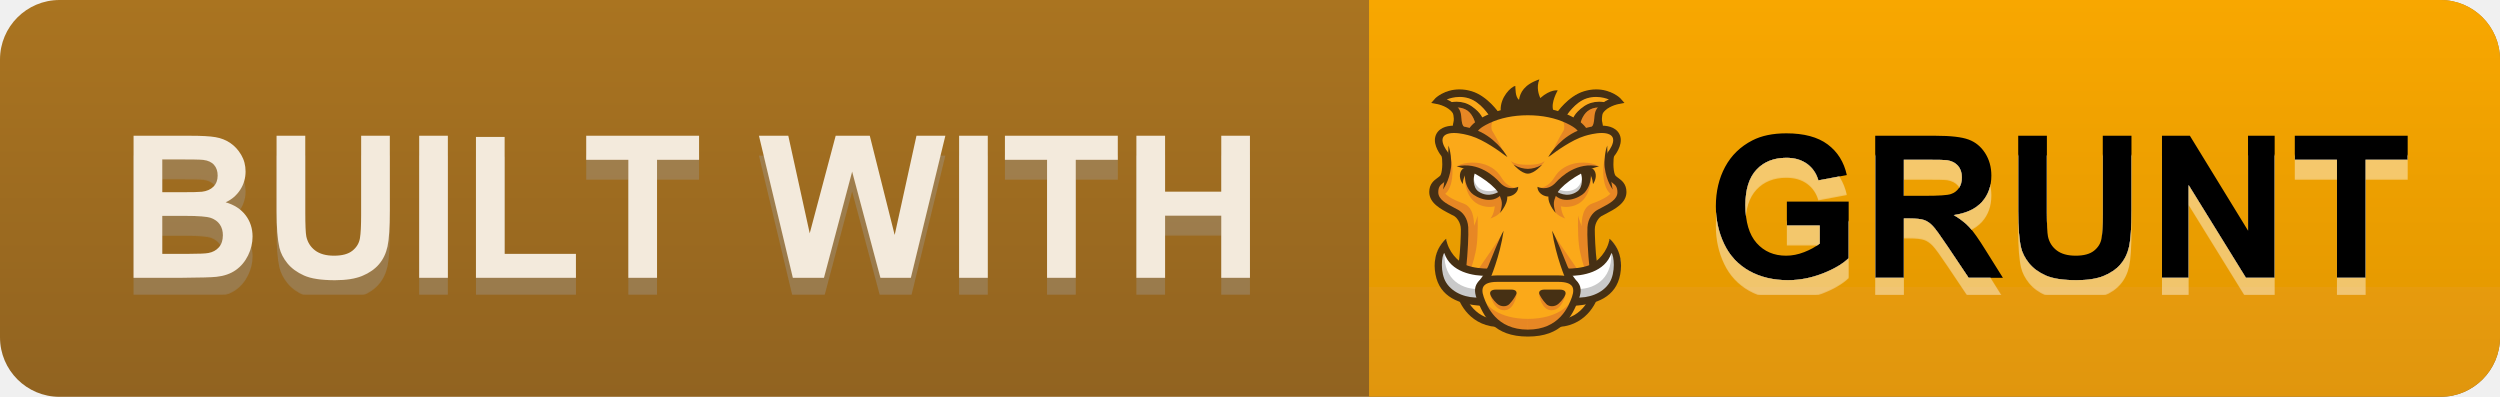
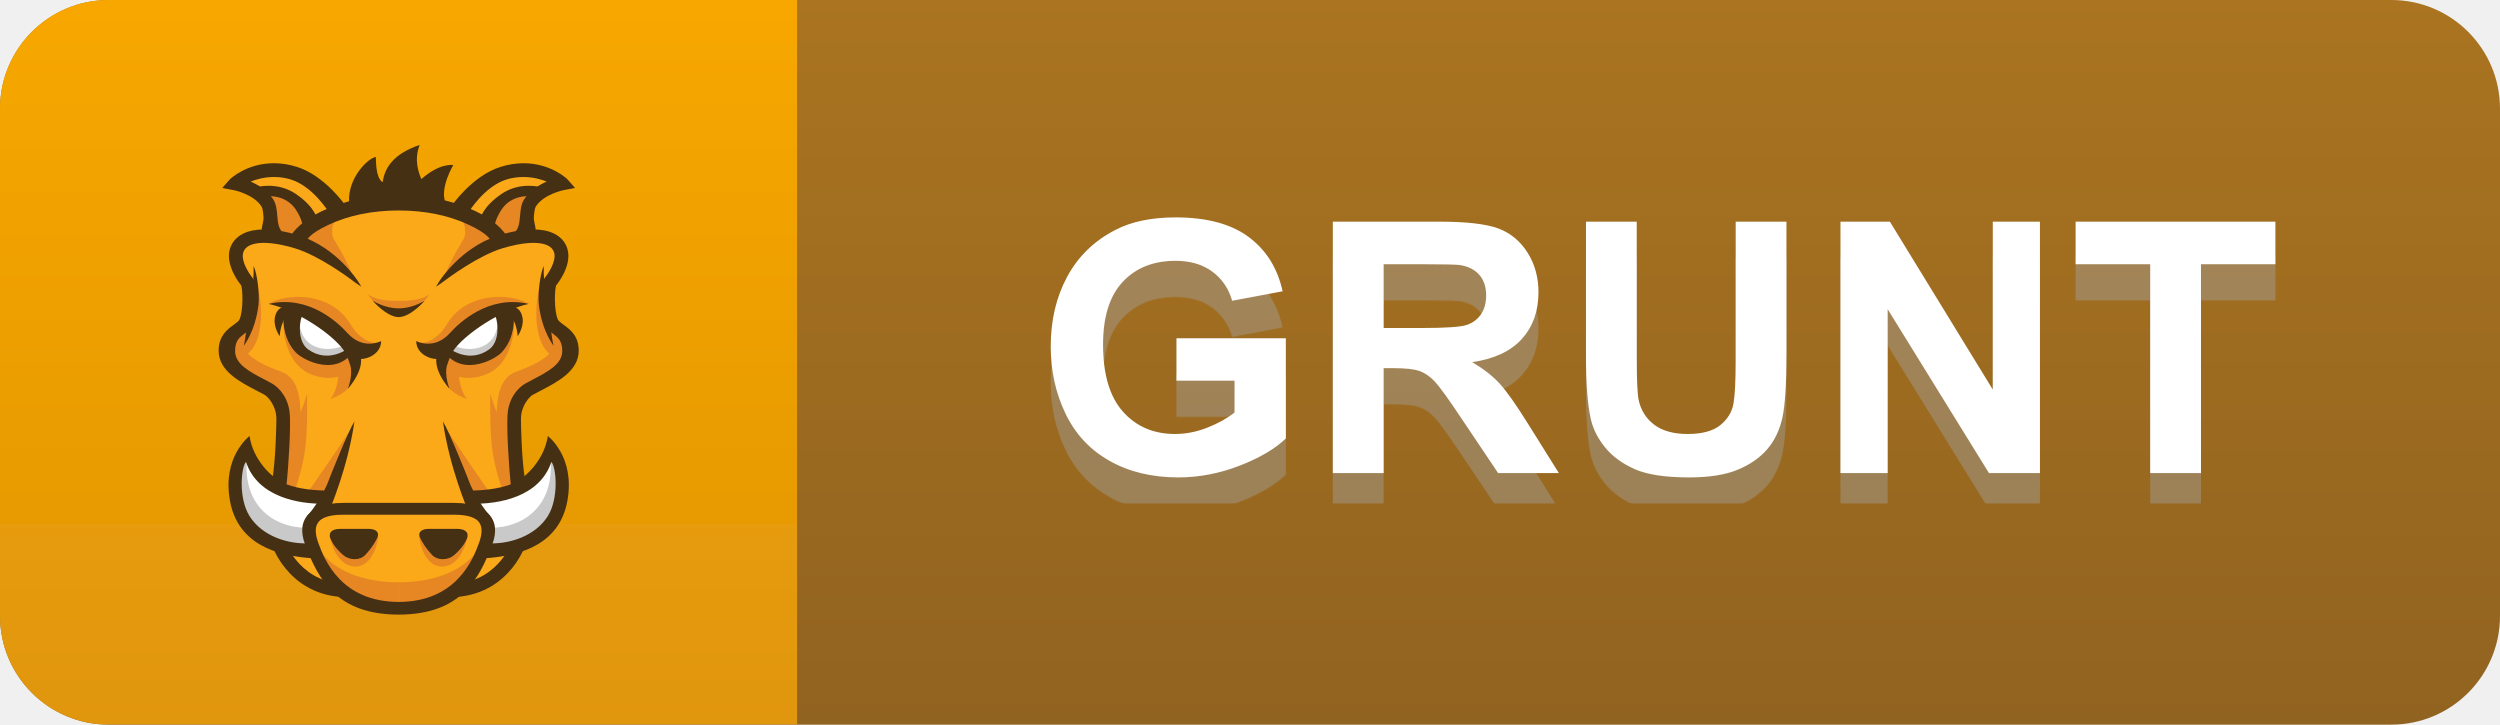
- <svg xmlns="http://www.w3.org/2000/svg" xmlns:xlink="http://www.w3.org/1999/xlink" width="126px" height="20px" viewBox="0 0 126 20" version="1.1">
+ <svg xmlns="http://www.w3.org/2000/svg" xmlns:xlink="http://www.w3.org/1999/xlink" width="69px" height="20px" viewBox="0 0 69 20" version="1.1">
  <defs>
    <linearGradient x1="50%" y1="0%" x2="50%" y2="100%" id="linearGradient-1">
      <stop stop-color="#AA7420" offset="0%" />
      <stop stop-color="#916320" offset="100%" />
    </linearGradient>
-     <rect id="path-2" x="0" y="0" width="126" height="20" rx="3" />
+     <rect id="path-2" x="0" y="0" width="69" height="20" rx="3" />
    <linearGradient x1="50%" y1="0%" x2="50%" y2="100%" id="linearGradient-4">
      <stop stop-color="#F8A700" offset="0%" />
      <stop stop-color="#E09609" offset="100%" />
    </linearGradient>
    <filter x="-50%" y="-50%" width="200%" height="200%" filterUnits="objectBoundingBox" id="filter-5">
      <feOffset dx="0" dy="0" in="SourceAlpha" result="shadowOffsetInner1" />
      <feGaussianBlur stdDeviation="0" in="shadowOffsetInner1" result="shadowBlurInner1" />
      <feComposite in="shadowBlurInner1" in2="SourceAlpha" operator="arithmetic" k2="-1" k3="1" result="shadowInnerInner1" />
      <feColorMatrix values="0 0 0 0 0   0 0 0 0 0   0 0 0 0 0  0 0 0 0.35 0" in="shadowInnerInner1" type="matrix" result="shadowMatrixInner1" />
      <feMerge>
        <feMergeNode in="SourceGraphic" />
        <feMergeNode in="shadowMatrixInner1" />
      </feMerge>
    </filter>
    <filter x="-50%" y="-50%" width="200%" height="200%" filterUnits="objectBoundingBox" id="filter-6">
      <feOffset dx="0" dy="1" in="SourceAlpha" result="shadowOffsetOuter1" />
      <feGaussianBlur stdDeviation="0" in="shadowOffsetOuter1" result="shadowBlurOuter1" />
-       <feColorMatrix values="0 0 0 0 0.347   0 0 0 0 0.347   0 0 0 0 0.347  0 0 0 0.349 0" in="shadowBlurOuter1" type="matrix" result="shadowMatrixOuter1" />
-       <feMerge>
-         <feMergeNode in="shadowMatrixOuter1" />
-         <feMergeNode in="SourceGraphic" />
-       </feMerge>
-     </filter>
-     <filter x="-50%" y="-50%" width="200%" height="200%" filterUnits="objectBoundingBox" id="filter-7">
-       <feOffset dx="0" dy="1" in="SourceAlpha" result="shadowOffsetOuter1" />
-       <feGaussianBlur stdDeviation="0" in="shadowOffsetOuter1" result="shadowBlurOuter1" />
-       <feColorMatrix values="0 0 0 0 1   0 0 0 0 1   0 0 0 0 1  0 0 0 0.425 0" in="shadowBlurOuter1" type="matrix" result="shadowMatrixOuter1" />
+       <feColorMatrix values="0 0 0 0 0.371   0 0 0 0 0.371   0 0 0 0 0.371  0 0 0 0.425 0" in="shadowBlurOuter1" type="matrix" result="shadowMatrixOuter1" />
      <feMerge>
        <feMergeNode in="shadowMatrixOuter1" />
        <feMergeNode in="SourceGraphic" />
      </feMerge>
    </filter>
  </defs>
  <g id="Page-1" stroke="none" stroke-width="1" fill="none" fill-rule="evenodd">
-     <g id="GET">
-       <g id="grunt">
+     <g id="GET" transform="translate(-242, -32)">
+       <g id="grunt" transform="translate(242, 32)">
        <mask id="mask-3" fill="white">
          <use xlink:href="#path-2" />
        </mask>
        <use id="Mask" fill="url(#linearGradient-1)" xlink:href="#path-2" />
-         <rect id="颜色" fill="url(#linearGradient-4)" filter="url(#filter-5)" mask="url(#mask-3)" x="69" y="0" width="84" height="20" />
-         <path d="M6.732,6.842 L9.594,6.842 C10.16,6.842 10.583,6.865 10.861,6.913 C11.139,6.96 11.388,7.058 11.608,7.208 C11.828,7.358 12.011,7.557 12.157,7.806 C12.304,8.055 12.377,8.334 12.377,8.644 C12.377,8.979 12.287,9.286 12.106,9.566 C11.925,9.846 11.68,10.056 11.371,10.196 C11.807,10.323 12.143,10.54 12.377,10.846 C12.611,11.152 12.729,11.511 12.729,11.925 C12.729,12.25 12.653,12.567 12.501,12.875 C12.35,13.182 12.143,13.428 11.881,13.612 C11.619,13.796 11.296,13.909 10.912,13.951 C10.671,13.977 10.09,13.993 9.169,14 L6.732,14 L6.732,6.842 Z M8.178,8.033 L8.178,9.688 L9.125,9.688 C9.688,9.688 10.038,9.68 10.175,9.664 C10.422,9.635 10.617,9.549 10.758,9.408 C10.9,9.266 10.971,9.08 10.971,8.849 C10.971,8.627 10.91,8.447 10.788,8.309 C10.666,8.171 10.484,8.087 10.243,8.058 C10.1,8.041 9.688,8.033 9.008,8.033 L8.178,8.033 Z M8.178,10.88 L8.178,12.794 L9.516,12.794 C10.036,12.794 10.367,12.779 10.507,12.75 C10.722,12.711 10.897,12.616 11.032,12.464 C11.167,12.313 11.234,12.11 11.234,11.856 C11.234,11.642 11.182,11.459 11.078,11.31 C10.974,11.16 10.823,11.051 10.626,10.982 C10.43,10.914 10.002,10.88 9.345,10.88 L8.178,10.88 Z M13.939,6.842 L15.385,6.842 L15.385,10.719 C15.385,11.334 15.403,11.733 15.438,11.915 C15.5,12.208 15.648,12.443 15.88,12.621 C16.113,12.798 16.431,12.887 16.835,12.887 C17.245,12.887 17.554,12.803 17.763,12.635 C17.971,12.468 18.096,12.262 18.139,12.018 C18.181,11.773 18.202,11.368 18.202,10.802 L18.202,6.842 L19.647,6.842 L19.647,10.602 C19.647,11.461 19.608,12.068 19.53,12.423 C19.452,12.778 19.308,13.077 19.098,13.321 C18.888,13.565 18.607,13.76 18.256,13.905 C17.904,14.05 17.445,14.122 16.879,14.122 C16.195,14.122 15.677,14.043 15.324,13.885 C14.971,13.727 14.691,13.522 14.486,13.27 C14.281,13.018 14.146,12.753 14.081,12.477 C13.987,12.066 13.939,11.461 13.939,10.66 L13.939,6.842 Z M21.127,14 L21.127,6.842 L22.572,6.842 L22.572,14 L21.127,14 Z M23.988,14 L23.988,6.9 L25.434,6.9 L25.434,12.794 L29.027,12.794 L29.027,14 L23.988,14 Z M31.669,14 L31.669,8.053 L29.545,8.053 L29.545,6.842 L35.233,6.842 L35.233,8.053 L33.114,8.053 L33.114,14 L31.669,14 Z M39.96,14 L38.251,6.842 L39.73,6.842 L40.81,11.759 L42.118,6.842 L43.837,6.842 L45.092,11.842 L46.19,6.842 L47.646,6.842 L45.907,14 L44.374,14 L42.948,8.648 L41.527,14 L39.96,14 Z M48.339,14 L48.339,6.842 L49.784,6.842 L49.784,14 L48.339,14 Z M52.772,14 L52.772,8.053 L50.648,8.053 L50.648,6.842 L56.337,6.842 L56.337,8.053 L54.218,8.053 L54.218,14 L52.772,14 Z M57.274,14 L57.274,6.842 L58.72,6.842 L58.72,9.659 L61.552,9.659 L61.552,6.842 L62.997,6.842 L62.997,14 L61.552,14 L61.552,10.87 L58.72,10.87 L58.72,14 L57.274,14 Z" id="Cancel" fill="#F3EADC" filter="url(#filter-6)" mask="url(#mask-3)" />
-         <path d="M90.058,11.368 L90.058,10.162 L93.173,10.162 L93.173,13.014 C92.87,13.307 92.431,13.565 91.857,13.788 C91.282,14.011 90.701,14.122 90.111,14.122 C89.363,14.122 88.71,13.965 88.153,13.651 C87.597,13.337 87.178,12.888 86.898,12.303 C86.618,11.719 86.479,11.083 86.479,10.396 C86.479,9.651 86.635,8.989 86.947,8.409 C87.26,7.83 87.717,7.385 88.319,7.076 C88.778,6.839 89.35,6.72 90.033,6.72 C90.922,6.72 91.616,6.906 92.116,7.279 C92.615,7.652 92.937,8.167 93.08,8.824 L91.645,9.093 C91.544,8.741 91.354,8.464 91.076,8.26 C90.797,8.057 90.45,7.955 90.033,7.955 C89.402,7.955 88.9,8.155 88.527,8.556 C88.154,8.956 87.968,9.55 87.968,10.338 C87.968,11.188 88.157,11.825 88.534,12.25 C88.912,12.674 89.407,12.887 90.019,12.887 C90.321,12.887 90.625,12.827 90.929,12.708 C91.234,12.59 91.495,12.446 91.713,12.276 L91.713,11.368 L90.058,11.368 Z M94.511,14 L94.511,6.842 L97.553,6.842 C98.318,6.842 98.874,6.906 99.22,7.035 C99.567,7.163 99.844,7.392 100.053,7.721 C100.261,8.049 100.365,8.425 100.365,8.849 C100.365,9.386 100.207,9.829 99.892,10.179 C99.576,10.529 99.104,10.75 98.476,10.841 C98.788,11.023 99.046,11.223 99.25,11.441 C99.453,11.66 99.727,12.047 100.072,12.604 L100.946,14 L99.218,14 L98.173,12.442 C97.802,11.886 97.548,11.535 97.411,11.39 C97.274,11.245 97.13,11.146 96.977,11.092 C96.824,11.039 96.581,11.012 96.249,11.012 L95.956,11.012 L95.956,14 L94.511,14 Z M95.956,9.869 L97.025,9.869 C97.719,9.869 98.152,9.84 98.324,9.781 C98.497,9.723 98.632,9.622 98.729,9.479 C98.827,9.335 98.876,9.156 98.876,8.941 C98.876,8.701 98.812,8.506 98.683,8.358 C98.555,8.21 98.373,8.116 98.139,8.077 C98.021,8.061 97.67,8.053 97.084,8.053 L95.956,8.053 L95.956,9.869 Z M101.718,6.842 L103.163,6.842 L103.163,10.719 C103.163,11.334 103.181,11.733 103.217,11.915 C103.279,12.208 103.426,12.443 103.659,12.621 C103.891,12.798 104.21,12.887 104.613,12.887 C105.023,12.887 105.333,12.803 105.541,12.635 C105.749,12.468 105.875,12.262 105.917,12.018 C105.959,11.773 105.98,11.368 105.98,10.802 L105.98,6.842 L107.426,6.842 L107.426,10.602 C107.426,11.461 107.387,12.068 107.309,12.423 C107.23,12.778 107.086,13.077 106.876,13.321 C106.667,13.565 106.386,13.76 106.034,13.905 C105.683,14.05 105.224,14.122 104.657,14.122 C103.974,14.122 103.455,14.043 103.102,13.885 C102.749,13.727 102.47,13.522 102.265,13.27 C102.06,13.018 101.924,12.753 101.859,12.477 C101.765,12.066 101.718,11.461 101.718,10.66 L101.718,6.842 Z M108.964,14 L108.964,6.842 L110.37,6.842 L113.3,11.622 L113.3,6.842 L114.643,6.842 L114.643,14 L113.192,14 L110.307,9.332 L110.307,14 L108.964,14 Z M117.782,14 L117.782,8.053 L115.658,8.053 L115.658,6.842 L121.347,6.842 L121.347,8.053 L119.228,8.053 L119.228,14 L117.782,14 Z" id="Cancel" fill="#000000" filter="url(#filter-7)" mask="url(#mask-3)" />
+         <rect id="颜色" fill="url(#linearGradient-4)" filter="url(#filter-5)" mask="url(#mask-3)" x="-62" y="0" width="84" height="20" />
+         <path d="M32.47,10.506 L32.47,9.337 L35.489,9.337 L35.489,12.101 C35.196,12.385 34.771,12.635 34.214,12.852 C33.657,13.068 33.093,13.176 32.522,13.176 C31.796,13.176 31.163,13.024 30.624,12.719 C30.084,12.415 29.678,11.979 29.407,11.413 C29.136,10.846 29,10.23 29,9.564 C29,8.842 29.151,8.199 29.454,7.638 C29.757,7.076 30.201,6.645 30.784,6.346 C31.229,6.115 31.783,6 32.446,6 C33.307,6 33.98,6.181 34.465,6.542 C34.949,6.903 35.261,7.403 35.4,8.04 L34.008,8.3 C33.91,7.96 33.726,7.691 33.456,7.493 C33.187,7.296 32.85,7.198 32.446,7.198 C31.834,7.198 31.347,7.392 30.986,7.78 C30.624,8.168 30.444,8.744 30.444,9.507 C30.444,10.331 30.627,10.949 30.993,11.361 C31.359,11.772 31.838,11.978 32.432,11.978 C32.725,11.978 33.019,11.921 33.314,11.806 C33.61,11.69 33.863,11.551 34.074,11.387 L34.074,10.506 L32.47,10.506 Z M36.786,13.057 L36.786,6.118 L39.735,6.118 C40.477,6.118 41.016,6.181 41.352,6.305 C41.688,6.43 41.957,6.652 42.159,6.97 C42.361,7.289 42.462,7.654 42.462,8.064 C42.462,8.584 42.309,9.014 42.003,9.354 C41.697,9.693 41.239,9.907 40.63,9.995 C40.933,10.172 41.183,10.366 41.38,10.577 C41.577,10.789 41.843,11.164 42.178,11.704 L43.025,13.057 L41.349,13.057 L40.336,11.548 C39.977,11.008 39.731,10.668 39.598,10.527 C39.466,10.387 39.325,10.291 39.177,10.239 C39.028,10.187 38.793,10.161 38.472,10.161 L38.188,10.161 L38.188,13.057 L36.786,13.057 Z M38.188,9.053 L39.224,9.053 C39.896,9.053 40.316,9.025 40.483,8.968 C40.65,8.911 40.781,8.813 40.876,8.674 C40.971,8.536 41.018,8.362 41.018,8.154 C41.018,7.92 40.956,7.732 40.831,7.588 C40.706,7.444 40.531,7.354 40.303,7.316 C40.19,7.3 39.849,7.292 39.281,7.292 L38.188,7.292 L38.188,9.053 Z M43.773,6.118 L45.174,6.118 L45.174,9.877 C45.174,10.473 45.191,10.86 45.226,11.036 C45.286,11.32 45.429,11.548 45.654,11.72 C45.88,11.892 46.189,11.978 46.58,11.978 C46.977,11.978 47.277,11.897 47.479,11.735 C47.681,11.572 47.803,11.372 47.844,11.136 C47.885,10.899 47.905,10.506 47.905,9.957 L47.905,6.118 L49.306,6.118 L49.306,9.763 C49.306,10.596 49.268,11.185 49.193,11.529 C49.117,11.873 48.977,12.163 48.774,12.4 C48.57,12.636 48.298,12.825 47.957,12.965 C47.616,13.106 47.172,13.176 46.622,13.176 C45.96,13.176 45.457,13.099 45.115,12.946 C44.772,12.793 44.502,12.594 44.303,12.35 C44.104,12.105 43.973,11.849 43.91,11.581 C43.819,11.183 43.773,10.596 43.773,9.82 L43.773,6.118 Z M50.797,13.057 L50.797,6.118 L52.161,6.118 L55.001,10.752 L55.001,6.118 L56.302,6.118 L56.302,13.057 L54.896,13.057 L52.099,8.532 L52.099,13.057 L50.797,13.057 Z M59.346,13.057 L59.346,7.292 L57.287,7.292 L57.287,6.118 L62.801,6.118 L62.801,7.292 L60.747,7.292 L60.747,13.057 L59.346,13.057 Z" id="Cancel" fill="#FFFFFF" filter="url(#filter-6)" mask="url(#mask-3)" />
        <g mask="url(#mask-3)" id="Group">
-           <g transform="translate(72, 4)">
+           <g transform="translate(6, 4)">
            <g>
              <path d="M0.676,3.151 C0.676,3.151 0.905,4.007 0.938,4.292 C0.971,4.578 0.348,5.212 0.348,5.529 C0.348,5.846 0.479,6.417 1.2,6.703 C1.921,6.988 2.02,7.718 2.02,8.162 C2.02,8.606 1.757,9.462 1.757,9.462 C1.757,9.462 1.594,11.587 2.479,11.967 C3.364,12.348 3.167,12.348 3.364,12.348 C3.56,12.348 5.003,12.919 5.855,12.697 C6.707,12.475 6.937,12.221 6.937,12.221 C6.937,12.221 7.789,12.284 8.051,11.555 C8.313,10.826 8.477,9.303 8.379,8.606 C8.281,7.908 8.149,6.988 8.739,6.671 C9.33,6.354 9.952,5.973 9.854,5.656 C9.756,5.339 9.231,4.895 9.231,4.895 C9.231,4.895 9.1,4.102 9.198,3.912 C9.297,3.722 9.887,3.246 9.559,2.897 C9.231,2.548 8.641,2.548 8.641,2.548 L7.887,2.612 C7.887,2.612 6.609,1.502 4.937,1.565 C3.265,1.629 2.216,2.612 2.216,2.612 C2.216,2.612 1.659,2.421 1.167,2.612 C0.675,2.802 0.577,2.612 0.676,3.151 L0.676,3.151 L0.676,3.151 L0.676,3.151 Z" id="Shape" fill="#FBA919" />
              <path d="M3.671,7.873 C3.671,7.873 3.022,8.833 2.546,9.514 C2.472,9.62 3.022,9.627 3.022,9.627 L3.671,7.873 L3.671,7.873 L3.671,7.873 Z" id="Shape" fill="#E78724" />
              <path d="M3.98,5.882 C3.98,5.882 3.784,6.354 3.677,6.604 C3.561,6.876 3.117,7.012 3.117,7.012 C3.117,7.012 3.347,6.779 3.347,6.187 C3.347,5.939 3.678,5.841 3.678,5.841 L3.98,5.882 L3.98,5.882 L3.98,5.882 Z" id="Shape" fill="#E78724" />
              <path d="M3.782,6.149 C3.782,6.149 3.381,6.61 2.637,6.352 C1.893,6.093 1.816,5.17 1.816,4.911 C1.816,4.653 3.229,5.17 3.42,5.281 C3.611,5.391 3.973,5.835 3.782,6.149 L3.782,6.149 L3.782,6.149 L3.782,6.149 Z" id="Shape" fill="#E78724" />
              <path d="M0.97,1.215 C0.97,1.215 1.658,1.086 2.116,1.437 C2.574,1.788 2.708,2.065 2.708,2.065 L1.935,2.657 C1.935,2.657 1.562,2.489 1.448,2.009 C1.333,1.529 1.409,1.307 0.97,1.215 L0.97,1.215 L0.97,1.215 L0.97,1.215 Z" id="Shape" fill="#E78724" />
              <path d="M3.582,4.815 C3.286,4.409 2.798,4.231 2.409,4.202 C1.745,4.152 1.43,4.379 1.43,4.379 C1.43,4.379 2.517,4.423 2.831,4.822 C3.414,5.563 4.265,5.623 4.401,5.46 C4.244,5.468 4.071,5.392 3.885,5.223 C3.77,5.117 3.676,4.944 3.582,4.815 L3.582,4.815 L3.582,4.815 L3.582,4.815 Z" id="Shape" fill="#E78724" />
              <path d="M1.747,6.252 C1.747,6.252 0.54,5.851 0.77,5.444 C0.999,5.038 0.816,4.817 0.816,4.817 C0.816,4.817 0.143,5.303 0.314,5.82 C0.42,6.137 0.597,6.367 1.569,6.808 C2.035,7.645 1.665,9.153 1.687,9.16 C1.724,9.172 2.341,8.865 2.299,7.454 C2.286,7.021 2.251,6.43 1.747,6.252 L1.747,6.252 L1.747,6.252 L1.747,6.252 Z" id="Shape" fill="#E78724" />
              <path d="M3.327,1.938 C2.822,2.186 2.129,2.533 2.129,2.533 L2.401,2.665 C2.375,2.705 2.363,2.73 2.363,2.73 L2.643,2.853 C2.643,2.853 3.326,3.332 3.745,3.64 C3.605,3.224 3.195,2.57 3.195,2.57 C3.195,2.57 3.079,2.27 3.327,1.938 L3.327,1.938 L3.327,1.938 L3.327,1.938 Z" id="Shape" fill="#E78724" />
              <path d="M5.008,12.071 C3.453,12.071 2.926,11.308 2.926,11.308 L3.169,11.88 C3.261,12.128 4.241,12.898 5.005,12.898" id="Shape" fill="#E78724" />
              <path d="M3.097,10.792 C3.097,10.792 3.24,11.637 3.813,11.637 C4.299,11.637 4.443,10.923 4.443,10.775 L3.097,10.792 L3.097,10.792 L3.097,10.792 Z" id="Shape" fill="#E78724" />
              <path d="M2.144,9.516 C2.195,9.381 2.373,8.833 2.43,8.334 C2.499,7.737 2.474,6.864 2.474,6.864 C2.474,6.864 2.321,7.436 2.187,7.529 C2.054,7.621 1.805,8.249 1.805,8.249 C1.805,8.249 1.672,9.184 1.609,9.498 C1.784,9.532 1.932,9.432 2.144,9.516 L2.144,9.516 L2.144,9.516 L2.144,9.516 Z" id="Shape" fill="#E78724" />
              <path d="M0.761,5.811 C0.761,5.811 1.085,5.7 1.181,5.017 C1.276,4.333 1.066,3.742 1.066,3.742 C1.066,3.742 1.085,4.684 0.971,4.869 C0.856,5.054 0.761,5.109 0.627,5.349 C0.493,5.589 0.684,5.737 0.761,5.811 L0.761,5.811 L0.761,5.811 L0.761,5.811 Z" id="Shape" fill="#E78724" />
              <path id="Shape" fill="#FDC168" d="M1.148,1.436 L1.082,1.336 C0.886,1.352 1.148,1.436 1.148,1.436 L1.148,1.436 L1.148,1.436 L1.148,1.436 Z" />
              <path d="M3.591,1.735 C3.591,1.735 3.286,1.686 3.133,1.465 C2.98,1.243 2.548,0.8 1.858,0.795 C1.168,0.79 0.486,0.972 0.486,0.972 L1.082,1.336 C1.145,1.334 1.255,1.335 1.437,1.341 C2.185,1.365 2.3,2.08 2.3,2.08 L4.934,1.729" id="Shape" fill="#FBA919" />
              <path d="M3.846,5.686 C3.846,5.686 3.49,6.031 2.942,5.92 C2.395,5.809 2.064,5.575 2.039,5.169 C2.013,4.763 2.153,4.603 2.153,4.603 C2.153,4.603 2.764,4.788 3.057,5.034 C3.35,5.28 3.566,5.674 3.846,5.686 L3.846,5.686 L3.846,5.686 L3.846,5.686 Z" id="Shape" fill="#FFFFFF" />
              <path d="M3.415,5.563 C3.415,5.563 3.106,5.7 2.76,5.588 C2.308,5.443 2.278,4.988 2.278,4.988 C2.278,4.988 2,5.775 2.778,5.927 C3.402,6.048 3.771,5.699 3.771,5.699 L3.415,5.563 L3.415,5.563 L3.415,5.563 Z" id="Shape" fill="#C9C9C9" />
              <path d="M3.634,1.568 C3.601,0.893 4.174,0.355 4.372,0.332 C4.383,0.446 4.361,0.893 4.559,1.03 C4.617,0.665 4.812,0.263 5.583,0 C5.418,0.424 5.561,0.778 5.629,0.943 C6.155,0.481 6.51,0.557 6.51,0.557 C6.51,0.557 6.144,1.168 6.287,1.568 C5.231,1.488 3.64,1.677 3.634,1.568 L3.634,1.568 L3.634,1.568 L3.634,1.568 Z" id="Shape" fill="#463014" />
              <path d="M1.394,2.597 C1.142,2.395 1.33,2.207 1.31,1.977 C1.299,1.855 1.289,1.739 1.248,1.676 C1.016,1.321 0.468,1.214 0.463,1.213 L0.206,1.164 L0.376,0.972 C0.398,0.947 1.096,0.302 2.177,0.64 C2.933,0.875 3.493,1.675 3.513,1.708 L3.134,1.88 C3.13,1.873 2.687,1.121 2.039,0.919 C1.515,0.755 1.032,0.911 0.825,1.013 C1.045,1.098 1.332,1.253 1.506,1.518 C1.587,1.643 1.601,1.8 1.614,1.953 C1.632,2.154 1.648,2.345 1.802,2.468 L1.394,2.597 L1.394,2.597 L1.394,2.597 Z" id="Shape" fill="#463014" />
              <path id="Shape" fill="#463014" d="M0.721,5.551 C0.721,5.551 1.039,5.17 1.133,4.429 C1.17,4.137 1.104,3.561 0.999,3.339 C1.018,3.884 0.875,4.429 0.875,4.429 C0.875,4.429 0.778,5.44 0.721,5.551 L0.721,5.551 L0.721,5.551 L0.721,5.551 Z" />
              <path d="M2.396,2.212 C2.396,2.212 2.294,1.781 2.012,1.564 C1.614,1.258 1.128,1.421 1.123,1.422 L1.053,1.211 C1.076,1.204 1.632,1.035 2.143,1.383 C2.658,1.733 2.72,2.05 2.726,2.085 L2.396,2.212 L2.396,2.212 L2.396,2.212 Z" id="Shape" fill="#463014" />
              <path id="Shape" fill="#463014" d="M1.719,5.278 C1.719,5.278 1.552,5.047 1.582,4.793 C1.597,4.668 1.657,4.539 1.764,4.494 C1.963,4.409 2.052,4.627 2.052,4.627 C2.052,4.627 1.771,4.694 1.719,5.278 L1.719,5.278 L1.719,5.278 L1.719,5.278 Z" />
              <path d="M3.548,5.63 C3.555,5.642 3.559,5.649 3.559,5.649 C3.559,5.649 3.039,6.027 2.506,5.644 C2.221,5.439 2.248,4.931 2.336,4.716 C2.563,4.766 2.755,4.855 2.916,4.96 C2.713,4.784 2.535,4.655 2.535,4.652 L2.304,4.589 L1.854,4.44 C1.849,4.473 1.685,5.216 2.158,5.723 C2.368,5.948 3.351,6.451 3.818,5.591 L3.548,5.63 L3.548,5.63 L3.548,5.63 Z" id="Shape" fill="#463014" />
              <path d="M3.5,5.685 C3.792,6.116 4.531,5.87 4.518,5.414 C4.518,5.414 4.025,5.677 3.589,5.192 C3.334,4.909 2.519,4.129 1.413,4.388 C2.177,4.551 3.188,5.226 3.5,5.685 L3.5,5.685 L3.5,5.685 L3.5,5.685 Z" id="Shape" fill="#463014" />
              <path d="M1.31,6.901 C1.38,6.94 1.628,7.189 1.628,7.561 C1.628,7.748 1.609,8.685 1.514,9.258 C1.657,9.348 1.757,9.367 1.9,9.459 C1.972,8.796 2.023,7.835 1.999,7.447 C1.972,7.005 1.727,6.708 1.5,6.581 C1.429,6.542 1.355,6.503 1.28,6.464 C0.891,6.26 0.489,6.05 0.489,5.691 C0.489,5.41 0.602,5.322 0.721,5.229 L0.734,5.219 C0.814,5.157 0.903,5.087 0.956,4.972 C1.102,4.656 1.125,3.852 0.956,3.648 C0.872,3.547 0.647,3.205 0.712,2.975 C0.736,2.887 0.794,2.822 0.886,2.776 C0.985,2.728 1.118,2.703 1.281,2.703 C1.602,2.703 1.959,2.798 2.142,2.854 C2.799,3.055 3.592,3.636 3.819,3.809 C3.825,3.814 3.829,3.817 3.83,3.817 L3.975,3.915 L3.884,3.768 C3.879,3.759 3.303,2.843 2.273,2.507 C2.073,2.442 1.68,2.332 1.293,2.332 C1.063,2.332 0.867,2.371 0.713,2.448 C0.524,2.541 0.396,2.69 0.343,2.878 C0.213,3.339 0.637,3.853 0.651,3.869 C0.701,3.954 0.722,4.574 0.608,4.822 C0.592,4.856 0.549,4.889 0.494,4.932 C0.477,4.945 0.458,4.959 0.438,4.974 C0.277,5.091 0.034,5.269 0.034,5.678 C0.034,6.238 0.62,6.541 1.092,6.786 C1.169,6.826 1.243,6.864 1.31,6.901 L1.31,6.901 L1.31,6.901 L1.31,6.901 Z" id="Shape" fill="#463014" />
              <path d="M1.394,2.597 C1.142,2.395 1.33,2.207 1.31,1.977 C1.299,1.855 1.289,1.739 1.248,1.676 C1.016,1.321 0.468,1.214 0.463,1.213 L0.206,1.164 L0.376,0.972 C0.398,0.947 1.096,0.302 2.177,0.64 C2.933,0.875 3.493,1.675 3.513,1.708 L3.134,1.88 C3.13,1.873 2.687,1.121 2.039,0.919 C1.515,0.755 1.032,0.911 0.825,1.013 C1.045,1.098 1.332,1.253 1.506,1.518 C1.587,1.643 1.601,1.8 1.614,1.953 C1.632,2.154 1.648,2.345 1.802,2.468 L1.394,2.597 L1.394,2.597 L1.394,2.597 Z" id="Shape" fill="#463014" />
              <path d="M1.386,2.639 L1.37,2.626 C1.183,2.476 1.216,2.328 1.248,2.185 C1.263,2.119 1.278,2.05 1.272,1.98 C1.262,1.863 1.252,1.752 1.215,1.695 C0.994,1.358 0.46,1.25 0.455,1.249 L0.134,1.188 L0.347,0.947 C0.351,0.943 0.799,0.505 1.559,0.505 C1.766,0.505 1.978,0.538 2.189,0.604 C2.978,0.85 3.54,1.68 3.546,1.688 L3.569,1.723 L3.12,1.927 L3.102,1.9 C3.054,1.82 2.629,1.142 2.027,0.954 C1.88,0.908 1.724,0.885 1.565,0.885 C1.277,0.885 1.043,0.961 0.919,1.012 C1.127,1.102 1.379,1.254 1.538,1.498 C1.625,1.63 1.639,1.792 1.653,1.949 C1.669,2.143 1.685,2.326 1.827,2.439 L1.88,2.482 L1.386,2.639 L1.386,2.639 L1.386,2.639 Z" id="Shape" fill="#463014" />
              <path d="M2.396,2.212 C2.396,2.212 2.294,1.781 2.012,1.564 C1.614,1.258 1.128,1.421 1.123,1.422 L1.053,1.211 C1.076,1.204 1.632,1.035 2.143,1.383 C2.658,1.733 2.72,2.05 2.726,2.085 L2.396,2.212 L2.396,2.212 L2.396,2.212 Z" id="Shape" fill="#463014" />
              <path d="M2.368,2.263 L2.359,2.22 C2.358,2.216 2.258,1.801 1.988,1.593 C1.834,1.475 1.649,1.415 1.437,1.415 C1.272,1.415 1.149,1.453 1.136,1.457 L1.099,1.469 L1.005,1.188 L1.041,1.176 C1.057,1.171 1.205,1.127 1.413,1.127 C1.688,1.127 1.948,1.205 2.166,1.353 C2.693,1.711 2.758,2.043 2.763,2.08 L2.768,2.109 L2.368,2.263 L2.368,2.263 L2.368,2.263 Z M1.437,1.341 C1.663,1.341 1.87,1.408 2.036,1.535 C2.275,1.72 2.388,2.046 2.422,2.163 L2.682,2.062 C2.658,1.974 2.555,1.708 2.122,1.413 C1.914,1.272 1.676,1.201 1.413,1.201 C1.269,1.201 1.157,1.223 1.101,1.237 L1.148,1.377 C1.202,1.363 1.307,1.341 1.437,1.341 L1.437,1.341 L1.437,1.341 L1.437,1.341 Z" id="Shape" fill="#463014" />
              <path d="M3.789,11.434 L3.789,11.434 C3.676,11.434 3.561,11.395 3.481,11.328 C3.42,11.277 3.213,11.094 3.122,10.869 C3.088,10.785 3.096,10.717 3.145,10.669 C3.179,10.636 3.25,10.596 3.393,10.596 L3.495,10.596 C3.616,10.596 3.821,10.596 3.996,10.596 L4.163,10.596 C4.272,10.596 4.35,10.619 4.395,10.663 C4.453,10.72 4.434,10.793 4.418,10.832 C4.39,10.899 4.274,11.118 4.077,11.321 C4.007,11.394 3.904,11.434 3.789,11.434 L3.789,11.434 L3.789,11.434 L3.789,11.434 Z" id="Shape" fill="#463014" />
              <path id="Shape" fill="#463014" d="M3.907,5.71 L3.5,5.685 C3.5,5.685 3.604,5.863 3.671,6.092 C3.747,6.352 3.601,6.731 3.601,6.731 C3.601,6.731 4.145,6.137 3.907,5.71 L3.907,5.71 L3.907,5.71 L3.907,5.71 Z" />
              <path d="M3.398,12.475 C1.949,12.367 1.439,11.042 1.439,10.766 L1.817,10.766 L1.628,10.766 L1.817,10.766 C1.819,10.885 2.205,12.019 3.427,12.11 L3.398,12.475 L3.398,12.475 L3.398,12.475 Z" id="Shape" fill="#463014" />
              <path d="M2.991,10.101 C2.968,9.974 2.966,9.854 2.994,9.736 C2.884,9.656 2.686,9.626 2.538,9.58 C2.416,9.505 1.796,9.656 1.345,9.128 C0.781,8.468 0.9,8.074 0.9,8.074 C0.755,8.23 0.615,8.17 0.395,8.895 C0.174,9.621 0.498,10.126 1.103,10.634 C1.389,10.873 1.792,10.972 2.14,11.01 C2.023,10.897 2.339,10.885 2.556,10.807 C2.538,10.637 2.567,10.472 2.698,10.34 C2.777,10.26 2.878,10.212 2.984,10.174 C2.99,10.161 2.995,10.149 3,10.136 C2.997,10.125 2.993,10.113 2.991,10.101 L2.991,10.101 L2.991,10.101 L2.991,10.101 Z" id="Shape" fill="#FFFFFF" />
              <path d="M2.553,10.802 C2.54,10.767 2.531,10.731 2.521,10.694 C2.511,10.654 2.461,10.541 2.523,10.67 C2.507,10.637 2.497,10.603 2.489,10.569 C1.51,10.567 0.658,9.917 0.823,8.549 C0.694,8.385 0.515,8.882 0.515,8.882 C0.515,8.882 0.025,10.259 1.291,10.792 C1.713,10.97 2.086,11.098 2.173,11.047 C2.357,11.083 2.522,10.959 2.584,10.878 C2.573,10.853 2.562,10.828 2.553,10.802 L2.553,10.802 L2.553,10.802 L2.553,10.802 Z" id="Shape" fill="#C9C9C9" />
              <path d="M2.973,9.902 C2.975,9.787 2.999,9.675 3.057,9.564 C3.061,9.556 3.066,9.549 3.07,9.541 C2.693,9.538 2.259,9.503 1.89,9.36 C1.483,9.203 0.975,8.665 0.888,8.033 C0.888,8.033 0.123,8.604 0.348,9.827 C0.559,10.975 1.552,11.349 2.684,11.412 C2.685,11.405 2.557,11.149 2.597,10.993 C1.954,11.038 1.235,10.797 0.888,10.245 C0.57,9.739 0.659,8.876 0.79,8.749 C1.109,9.722 2.255,9.919 2.973,9.902 L2.973,9.902 L2.973,9.902 L2.973,9.902 Z" id="Shape" fill="#463014" />
              <path d="M3.092,9.206 C2.888,9.785 2.472,10.253 2.472,10.253 C2.472,10.253 3.045,10.228 3.076,10.13 C3.1,10.057 3.593,8.94 3.783,7.63 C3.604,7.913 3.11,9.157 3.092,9.206 L3.092,9.206 L3.092,9.206 L3.092,9.206 Z" id="Shape" fill="#463014" />
              <path d="M6.336,7.873 C6.336,7.873 6.985,8.833 7.461,9.514 C7.535,9.62 6.985,9.627 6.985,9.627 L6.336,7.873 L6.336,7.873 L6.336,7.873 Z" id="Shape" fill="#E78724" />
              <path d="M6.027,5.882 C6.027,5.882 6.222,6.354 6.329,6.604 C6.446,6.876 6.889,7.012 6.889,7.012 C6.889,7.012 6.659,6.779 6.659,6.187 C6.659,5.939 6.328,5.841 6.328,5.841 L6.027,5.882 L6.027,5.882 L6.027,5.882 Z" id="Shape" fill="#E78724" />
              <path d="M6.224,6.149 C6.224,6.149 6.625,6.61 7.37,6.352 C8.114,6.093 8.191,5.17 8.191,4.911 C8.191,4.653 6.778,5.17 6.587,5.281 C6.396,5.391 6.033,5.835 6.224,6.149 L6.224,6.149 L6.224,6.149 L6.224,6.149 Z" id="Shape" fill="#E78724" />
              <path d="M9.036,1.215 C9.036,1.215 8.349,1.086 7.891,1.437 C7.433,1.788 7.299,2.065 7.299,2.065 L8.071,2.657 C8.071,2.657 8.444,2.489 8.559,2.009 C8.674,1.529 8.597,1.307 9.036,1.215 L9.036,1.215 L9.036,1.215 L9.036,1.215 Z" id="Shape" fill="#E78724" />
              <path d="M6.425,4.815 C6.721,4.409 7.208,4.231 7.598,4.202 C8.261,4.152 8.576,4.379 8.576,4.379 C8.576,4.379 7.489,4.423 7.176,4.822 C6.592,5.563 5.742,5.623 5.606,5.46 C5.763,5.468 5.936,5.392 6.121,5.223 C6.237,5.117 6.331,4.944 6.425,4.815 L6.425,4.815 L6.425,4.815 L6.425,4.815 Z" id="Shape" fill="#E78724" />
              <path d="M8.26,6.252 C8.26,6.252 9.466,5.851 9.237,5.444 C9.008,5.038 9.19,4.817 9.19,4.817 C9.19,4.817 9.864,5.303 9.692,5.82 C9.587,6.137 9.41,6.367 8.438,6.808 C7.972,7.645 8.342,9.153 8.32,9.16 C8.283,9.172 7.665,8.865 7.707,7.454 C7.72,7.021 7.756,6.43 8.26,6.252 L8.26,6.252 L8.26,6.252 L8.26,6.252 Z" id="Shape" fill="#E78724" />
              <path d="M6.679,1.938 C7.185,2.186 7.878,2.533 7.878,2.533 L7.605,2.665 C7.631,2.705 7.644,2.73 7.644,2.73 L7.364,2.853 C7.364,2.853 6.681,3.332 6.262,3.64 C6.401,3.224 6.811,2.57 6.811,2.57 C6.811,2.57 6.928,2.27 6.679,1.938 L6.679,1.938 L6.679,1.938 L6.679,1.938 Z" id="Shape" fill="#E78724" />
              <path d="M4.999,12.071 C6.554,12.071 7.08,11.308 7.08,11.308 L6.837,11.88 C6.745,12.128 5.766,12.898 5.001,12.898" id="Shape" fill="#E78724" />
              <path d="M6.91,10.792 C6.91,10.792 6.767,11.637 6.194,11.637 C5.708,11.637 5.564,10.923 5.564,10.775 L6.91,10.792 L6.91,10.792 L6.91,10.792 Z" id="Shape" fill="#E78724" />
              <path d="M7.863,9.516 C7.812,9.381 7.634,8.833 7.577,8.334 C7.508,7.737 7.533,6.864 7.533,6.864 C7.533,6.864 7.686,7.436 7.819,7.529 C7.953,7.621 8.201,8.249 8.201,8.249 C8.201,8.249 8.334,9.184 8.397,9.498 C8.222,9.532 8.075,9.432 7.863,9.516 L7.863,9.516 L7.863,9.516 L7.863,9.516 Z" id="Shape" fill="#E78724" />
              <path d="M9.246,5.811 C9.246,5.811 8.922,5.7 8.826,5.017 C8.731,4.333 8.941,3.742 8.941,3.742 C8.941,3.742 8.922,4.684 9.036,4.869 C9.151,5.054 9.246,5.109 9.38,5.349 C9.513,5.589 9.322,5.737 9.246,5.811 L9.246,5.811 L9.246,5.811 L9.246,5.811 Z" id="Shape" fill="#E78724" />
              <path id="Shape" fill="#FDC168" d="M8.859,1.436 L8.925,1.336 C9.12,1.352 8.859,1.436 8.859,1.436 L8.859,1.436 L8.859,1.436 L8.859,1.436 Z" />
              <path d="M6.415,1.735 C6.415,1.735 6.721,1.686 6.873,1.465 C7.026,1.243 7.459,0.8 8.149,0.795 C8.838,0.79 9.521,0.972 9.521,0.972 L8.925,1.336 C8.862,1.334 8.752,1.335 8.569,1.341 C7.822,1.365 7.707,2.08 7.707,2.08 L5.073,1.729" id="Shape" fill="#FBA919" />
              <path d="M6.161,5.686 C6.161,5.686 6.517,6.031 7.064,5.92 C7.612,5.809 7.943,5.575 7.968,5.169 C7.993,4.763 7.853,4.603 7.853,4.603 C7.853,4.603 7.242,4.788 6.95,5.034 C6.657,5.28 6.441,5.674 6.161,5.686 L6.161,5.686 L6.161,5.686 L6.161,5.686 Z" id="Shape" fill="#FFFFFF" />
              <path d="M6.592,5.563 C6.592,5.563 6.901,5.7 7.246,5.588 C7.699,5.443 7.729,4.988 7.729,4.988 C7.729,4.988 8.006,5.775 7.228,5.927 C6.605,6.048 6.236,5.699 6.236,5.699 L6.592,5.563 L6.592,5.563 L6.592,5.563 Z" id="Shape" fill="#C9C9C9" />
              <path d="M8.612,2.597 C8.864,2.395 8.677,2.207 8.697,1.977 C8.707,1.855 8.717,1.739 8.759,1.676 C8.991,1.321 9.538,1.214 9.544,1.213 L9.801,1.164 L9.631,0.972 C9.609,0.947 8.91,0.302 7.83,0.64 C7.074,0.875 6.514,1.675 6.493,1.708 L6.872,1.88 C6.877,1.873 7.319,1.121 7.968,0.919 C8.492,0.755 8.975,0.911 9.182,1.013 C8.962,1.098 8.674,1.253 8.501,1.518 C8.419,1.643 8.406,1.8 8.392,1.953 C8.375,2.154 8.358,2.345 8.205,2.468 L8.612,2.597 L8.612,2.597 L8.612,2.597 Z" id="Shape" fill="#463014" />
              <path id="Shape" fill="#463014" d="M9.286,5.551 C9.286,5.551 8.968,5.17 8.874,4.429 C8.837,4.137 8.903,3.561 9.008,3.339 C8.989,3.884 9.132,4.429 9.132,4.429 C9.132,4.429 9.228,5.44 9.286,5.551 L9.286,5.551 L9.286,5.551 L9.286,5.551 Z" />
              <path d="M7.611,2.212 C7.611,2.212 7.713,1.781 7.995,1.564 C8.393,1.258 8.879,1.421 8.883,1.422 L8.954,1.211 C8.93,1.204 8.375,1.035 7.863,1.383 C7.348,1.733 7.287,2.05 7.281,2.085 L7.611,2.212 L7.611,2.212 L7.611,2.212 Z" id="Shape" fill="#463014" />
              <path id="Shape" fill="#463014" d="M8.288,5.278 C8.288,5.278 8.455,5.047 8.425,4.793 C8.41,4.668 8.35,4.539 8.243,4.494 C8.043,4.409 7.955,4.627 7.955,4.627 C7.955,4.627 8.236,4.694 8.288,5.278 L8.288,5.278 L8.288,5.278 L8.288,5.278 Z" />
              <path d="M6.458,5.63 C6.451,5.642 6.448,5.649 6.448,5.649 C6.448,5.649 6.967,6.027 7.5,5.644 C7.785,5.439 7.759,4.931 7.671,4.716 C7.444,4.766 7.251,4.855 7.09,4.96 C7.294,4.784 7.472,4.655 7.471,4.652 L7.703,4.589 L8.152,4.44 C8.158,4.473 8.322,5.217 7.849,5.723 C7.639,5.948 6.655,6.451 6.188,5.591 L6.458,5.63 L6.458,5.63 L6.458,5.63 Z" id="Shape" fill="#463014" />
              <path d="M6.507,5.685 C6.214,6.116 5.476,5.87 5.489,5.414 C5.489,5.414 5.982,5.677 6.418,5.192 C6.672,4.909 7.488,4.129 8.594,4.388 C7.83,4.551 6.819,5.226 6.507,5.685 L6.507,5.685 L6.507,5.685 L6.507,5.685 Z" id="Shape" fill="#463014" />
              <path d="M8.697,6.901 C8.627,6.94 8.378,7.189 8.378,7.561 C8.378,7.748 8.397,8.685 8.493,9.258 C8.349,9.348 8.249,9.367 8.106,9.459 C8.035,8.796 7.983,7.835 8.008,7.447 C8.035,7.005 8.28,6.708 8.506,6.581 C8.578,6.542 8.652,6.503 8.727,6.464 C9.116,6.26 9.518,6.05 9.518,5.691 C9.518,5.41 9.405,5.322 9.285,5.229 L9.273,5.219 C9.193,5.157 9.103,5.087 9.05,4.972 C8.905,4.656 8.881,3.852 9.05,3.648 C9.134,3.547 9.36,3.205 9.295,2.975 C9.27,2.887 9.213,2.822 9.12,2.776 C9.022,2.728 8.889,2.703 8.726,2.703 C8.405,2.703 8.048,2.798 7.864,2.854 C7.208,3.055 6.415,3.636 6.188,3.809 C6.181,3.814 6.178,3.817 6.177,3.817 L6.032,3.915 L6.122,3.768 C6.128,3.759 6.704,2.843 7.733,2.507 C7.934,2.442 8.327,2.332 8.714,2.332 C8.944,2.332 9.139,2.371 9.294,2.448 C9.483,2.541 9.61,2.69 9.663,2.878 C9.793,3.339 9.37,3.853 9.355,3.869 C9.306,3.954 9.285,4.574 9.399,4.822 C9.415,4.856 9.458,4.889 9.512,4.932 C9.529,4.945 9.548,4.959 9.569,4.974 C9.73,5.091 9.973,5.269 9.973,5.678 C9.973,6.238 9.386,6.541 8.915,6.786 C8.838,6.826 8.764,6.864 8.697,6.901 L8.697,6.901 L8.697,6.901 L8.697,6.901 Z" id="Shape" fill="#463014" />
              <path d="M7.998,2.531 C7.904,2.379 7.666,2.083 7.116,1.824 C6.502,1.535 5.792,1.388 5.005,1.388 L5.005,1.387 L5.003,1.387 L5.002,1.387 L5.002,1.387 C4.214,1.388 3.504,1.535 2.891,1.824 C2.341,2.083 2.102,2.378 2.009,2.531 L1.969,2.583 L2.44,2.684 L2.455,2.666 L2.463,2.649 C2.47,2.619 2.533,2.456 3.058,2.209 C3.619,1.944 4.274,1.81 5.003,1.809 C5.733,1.81 6.387,1.944 6.948,2.209 C7.473,2.456 7.537,2.619 7.544,2.649 L7.552,2.666 L7.566,2.684 L8.037,2.583 L7.998,2.531 L7.998,2.531 L7.998,2.531 Z" id="Shape" fill="#463014" />
              <path d="M8.612,2.597 C8.864,2.395 8.677,2.207 8.697,1.977 C8.707,1.855 8.717,1.739 8.759,1.676 C8.991,1.321 9.538,1.214 9.544,1.213 L9.801,1.164 L9.631,0.972 C9.609,0.947 8.91,0.302 7.83,0.64 C7.074,0.875 6.514,1.675 6.493,1.708 L6.872,1.88 C6.877,1.873 7.319,1.121 7.968,0.919 C8.492,0.755 8.975,0.911 9.182,1.013 C8.962,1.098 8.674,1.253 8.501,1.518 C8.419,1.643 8.406,1.8 8.392,1.953 C8.375,2.154 8.358,2.345 8.205,2.468 L8.612,2.597 L8.612,2.597 L8.612,2.597 Z" id="Shape" fill="#463014" />
              <path d="M8.127,2.482 L8.18,2.44 C8.321,2.326 8.337,2.143 8.354,1.949 C8.368,1.792 8.382,1.63 8.469,1.498 C8.628,1.255 8.88,1.102 9.088,1.012 C8.964,0.961 8.73,0.885 8.442,0.885 C8.283,0.885 8.127,0.908 7.979,0.954 C7.378,1.142 6.953,1.82 6.905,1.9 L6.887,1.927 L6.438,1.723 L6.461,1.688 C6.466,1.68 7.029,0.851 7.818,0.605 C8.029,0.539 8.241,0.505 8.448,0.505 C9.208,0.505 9.656,0.943 9.66,0.948 L9.873,1.188 L9.552,1.249 C9.546,1.25 9.012,1.358 8.791,1.696 C8.755,1.752 8.745,1.863 8.735,1.981 C8.729,2.051 8.744,2.119 8.759,2.185 C8.791,2.328 8.824,2.476 8.637,2.626 L8.621,2.639 L8.127,2.482 L8.127,2.482 L8.127,2.482 Z" id="Shape" fill="#463014" />
              <path d="M7.611,2.212 C7.611,2.212 7.713,1.781 7.995,1.564 C8.393,1.258 8.879,1.421 8.883,1.422 L8.954,1.211 C8.93,1.204 8.375,1.035 7.863,1.383 C7.348,1.733 7.287,2.05 7.281,2.085 L7.611,2.212 L7.611,2.212 L7.611,2.212 Z" id="Shape" fill="#463014" />
              <path d="M7.239,2.109 L7.243,2.08 C7.249,2.043 7.314,1.712 7.841,1.353 C8.058,1.205 8.319,1.127 8.594,1.127 C8.802,1.127 8.95,1.171 8.966,1.176 L9.002,1.188 L8.908,1.469 L8.871,1.457 C8.857,1.453 8.735,1.415 8.57,1.415 C8.358,1.415 8.173,1.475 8.019,1.593 C7.749,1.801 7.649,2.216 7.648,2.22 L7.638,2.263 L7.239,2.109 L7.239,2.109 L7.239,2.109 Z M8.859,1.377 L8.906,1.237 C8.85,1.223 8.738,1.201 8.594,1.201 C8.331,1.201 8.092,1.272 7.885,1.413 C7.452,1.708 7.349,1.974 7.325,2.062 L7.585,2.163 C7.619,2.046 7.732,1.72 7.971,1.535 C8.137,1.408 8.343,1.341 8.57,1.341 C8.7,1.341 8.804,1.363 8.859,1.377 L8.859,1.377 L8.859,1.377 L8.859,1.377 Z" id="Shape" fill="#463014" />
              <path d="M5.93,11.321 C5.733,11.118 5.617,10.899 5.589,10.832 C5.572,10.793 5.554,10.72 5.612,10.663 C5.657,10.619 5.735,10.596 5.844,10.596 L6.011,10.596 C6.186,10.596 6.39,10.596 6.512,10.596 L6.614,10.596 C6.757,10.596 6.828,10.636 6.862,10.669 C6.911,10.717 6.919,10.785 6.885,10.869 C6.794,11.094 6.587,11.277 6.526,11.328 C6.446,11.395 6.331,11.434 6.218,11.434 L6.218,11.434 C6.103,11.434 6,11.394 5.93,11.321 L5.93,11.321 L5.93,11.321 L5.93,11.321 Z" id="Shape" fill="#463014" />
              <path id="Shape" fill="#463014" d="M6.1,5.71 L6.507,5.685 C6.507,5.685 6.403,5.863 6.336,6.092 C6.259,6.352 6.405,6.731 6.405,6.731 C6.405,6.731 5.862,6.137 6.1,5.71 L6.1,5.71 L6.1,5.71 L6.1,5.71 Z" />
              <path d="M5.003,4.304 C4.744,4.304 4.405,4.297 4.151,4.12 C4.151,4.12 4.484,4.684 5.003,4.684 L5.003,4.613 L5.004,4.684 C5.523,4.684 5.855,4.12 5.855,4.12 C5.601,4.297 5.263,4.304 5.003,4.304 L5.003,4.304 L5.003,4.304 L5.003,4.304 Z" id="Shape" fill="#E78724" />
              <path id="Shape" fill="#463014" d="M5.718,4.301 C5.458,4.453 5.225,4.506 5.003,4.511 C4.782,4.506 4.549,4.453 4.289,4.301 C4.289,4.301 4.668,4.749 5.001,4.752 L5.001,4.752 C5.002,4.752 5.003,4.752 5.003,4.752 C5.004,4.752 5.005,4.752 5.005,4.752 L5.005,4.752 C5.339,4.749 5.718,4.301 5.718,4.301 L5.718,4.301 L5.718,4.301 L5.718,4.301 Z" />
              <path d="M6.608,12.475 L6.579,12.11 C7.802,12.019 8.187,10.885 8.189,10.766 L8.568,10.766 C8.568,11.042 8.058,12.367 6.608,12.475 L6.608,12.475 L6.608,12.475 L6.608,12.475 Z" id="Shape" fill="#463014" />
              <path d="M7.016,10.101 C7.038,9.974 7.041,9.854 7.013,9.736 C7.123,9.656 7.321,9.626 7.469,9.58 C7.59,9.505 8.211,9.656 8.661,9.128 C9.226,8.468 9.107,8.074 9.107,8.074 C9.251,8.23 9.392,8.17 9.612,8.895 C9.833,9.621 9.508,10.126 8.904,10.634 C8.618,10.873 8.214,10.972 7.867,11.01 C7.983,10.897 7.668,10.885 7.451,10.807 C7.468,10.637 7.439,10.472 7.308,10.34 C7.23,10.26 7.128,10.212 7.023,10.174 C7.017,10.161 7.012,10.149 7.007,10.136 C7.01,10.125 7.013,10.113 7.016,10.101 L7.016,10.101 L7.016,10.101 L7.016,10.101 Z" id="Shape" fill="#FFFFFF" />
              <path d="M7.454,10.802 C7.466,10.767 7.476,10.731 7.485,10.694 C7.495,10.654 7.545,10.541 7.484,10.67 C7.499,10.637 7.51,10.603 7.517,10.569 C8.497,10.567 9.349,9.917 9.184,8.549 C9.312,8.385 9.492,8.882 9.492,8.882 C9.492,8.882 9.982,10.259 8.716,10.792 C8.294,10.97 7.921,11.098 7.833,11.047 C7.65,11.083 7.484,10.959 7.422,10.878 C7.434,10.853 7.445,10.828 7.454,10.802 L7.454,10.802 L7.454,10.802 L7.454,10.802 Z" id="Shape" fill="#C9C9C9" />
              <path d="M7.033,9.902 C7.032,9.787 7.007,9.675 6.95,9.564 C6.946,9.556 6.941,9.549 6.937,9.541 C7.313,9.538 7.747,9.503 8.117,9.36 C8.523,9.203 9.031,8.665 9.119,8.033 C9.119,8.033 9.884,8.604 9.659,9.827 C9.448,10.975 8.455,11.349 7.323,11.412 C7.322,11.405 7.45,11.149 7.41,10.993 C8.052,11.038 8.771,10.797 9.119,10.245 C9.436,9.739 9.347,8.876 9.217,8.749 C8.898,9.722 7.752,9.919 7.033,9.902 L7.033,9.902 L7.033,9.902 L7.033,9.902 Z" id="Shape" fill="#463014" />
              <path d="M7.49,10.19 C7.355,10.049 7.106,9.88 6.533,9.88 C6.533,9.88 5.446,9.88 5.005,9.879 L5.005,9.879 L5.003,9.879 L5.002,9.879 C4.561,9.88 3.474,9.88 3.474,9.88 C2.9,9.88 2.652,10.049 2.516,10.19 C2.319,10.396 2.288,10.683 2.425,11.041 C2.787,11.994 3.296,12.962 5.001,12.963 L5.001,12.963 C5.002,12.963 5.003,12.963 5.003,12.963 C5.004,12.963 5.005,12.963 5.005,12.963 L5.005,12.963 C6.71,12.962 7.219,11.994 7.582,11.041 C7.718,10.683 7.687,10.396 7.49,10.19 L7.49,10.19 L7.49,10.19 L7.49,10.19 Z M7.225,10.974 C7.052,11.452 6.588,12.611 5.003,12.613 C3.418,12.611 2.954,11.452 2.782,10.974 C2.686,10.708 2.693,10.512 2.804,10.39 C2.88,10.306 3.053,10.207 3.449,10.207 L3.862,10.207 C4.167,10.206 4.55,10.206 5.003,10.206 C5.457,10.206 5.84,10.206 6.144,10.207 L6.558,10.207 C6.953,10.207 7.127,10.306 7.203,10.39 C7.313,10.512 7.32,10.708 7.225,10.974 L7.225,10.974 L7.225,10.974 L7.225,10.974 Z" id="Shape" fill="#463014" />
              <path d="M6.915,9.206 C7.118,9.785 7.534,10.253 7.534,10.253 C7.534,10.253 6.962,10.228 6.93,10.13 C6.907,10.057 6.413,8.94 6.224,7.63 C6.402,7.913 6.897,9.157 6.915,9.206 L6.915,9.206 L6.915,9.206 L6.915,9.206 Z" id="Shape" fill="#463014" />
            </g>
          </g>
        </g>
      </g>
    </g>
  </g>
</svg>
